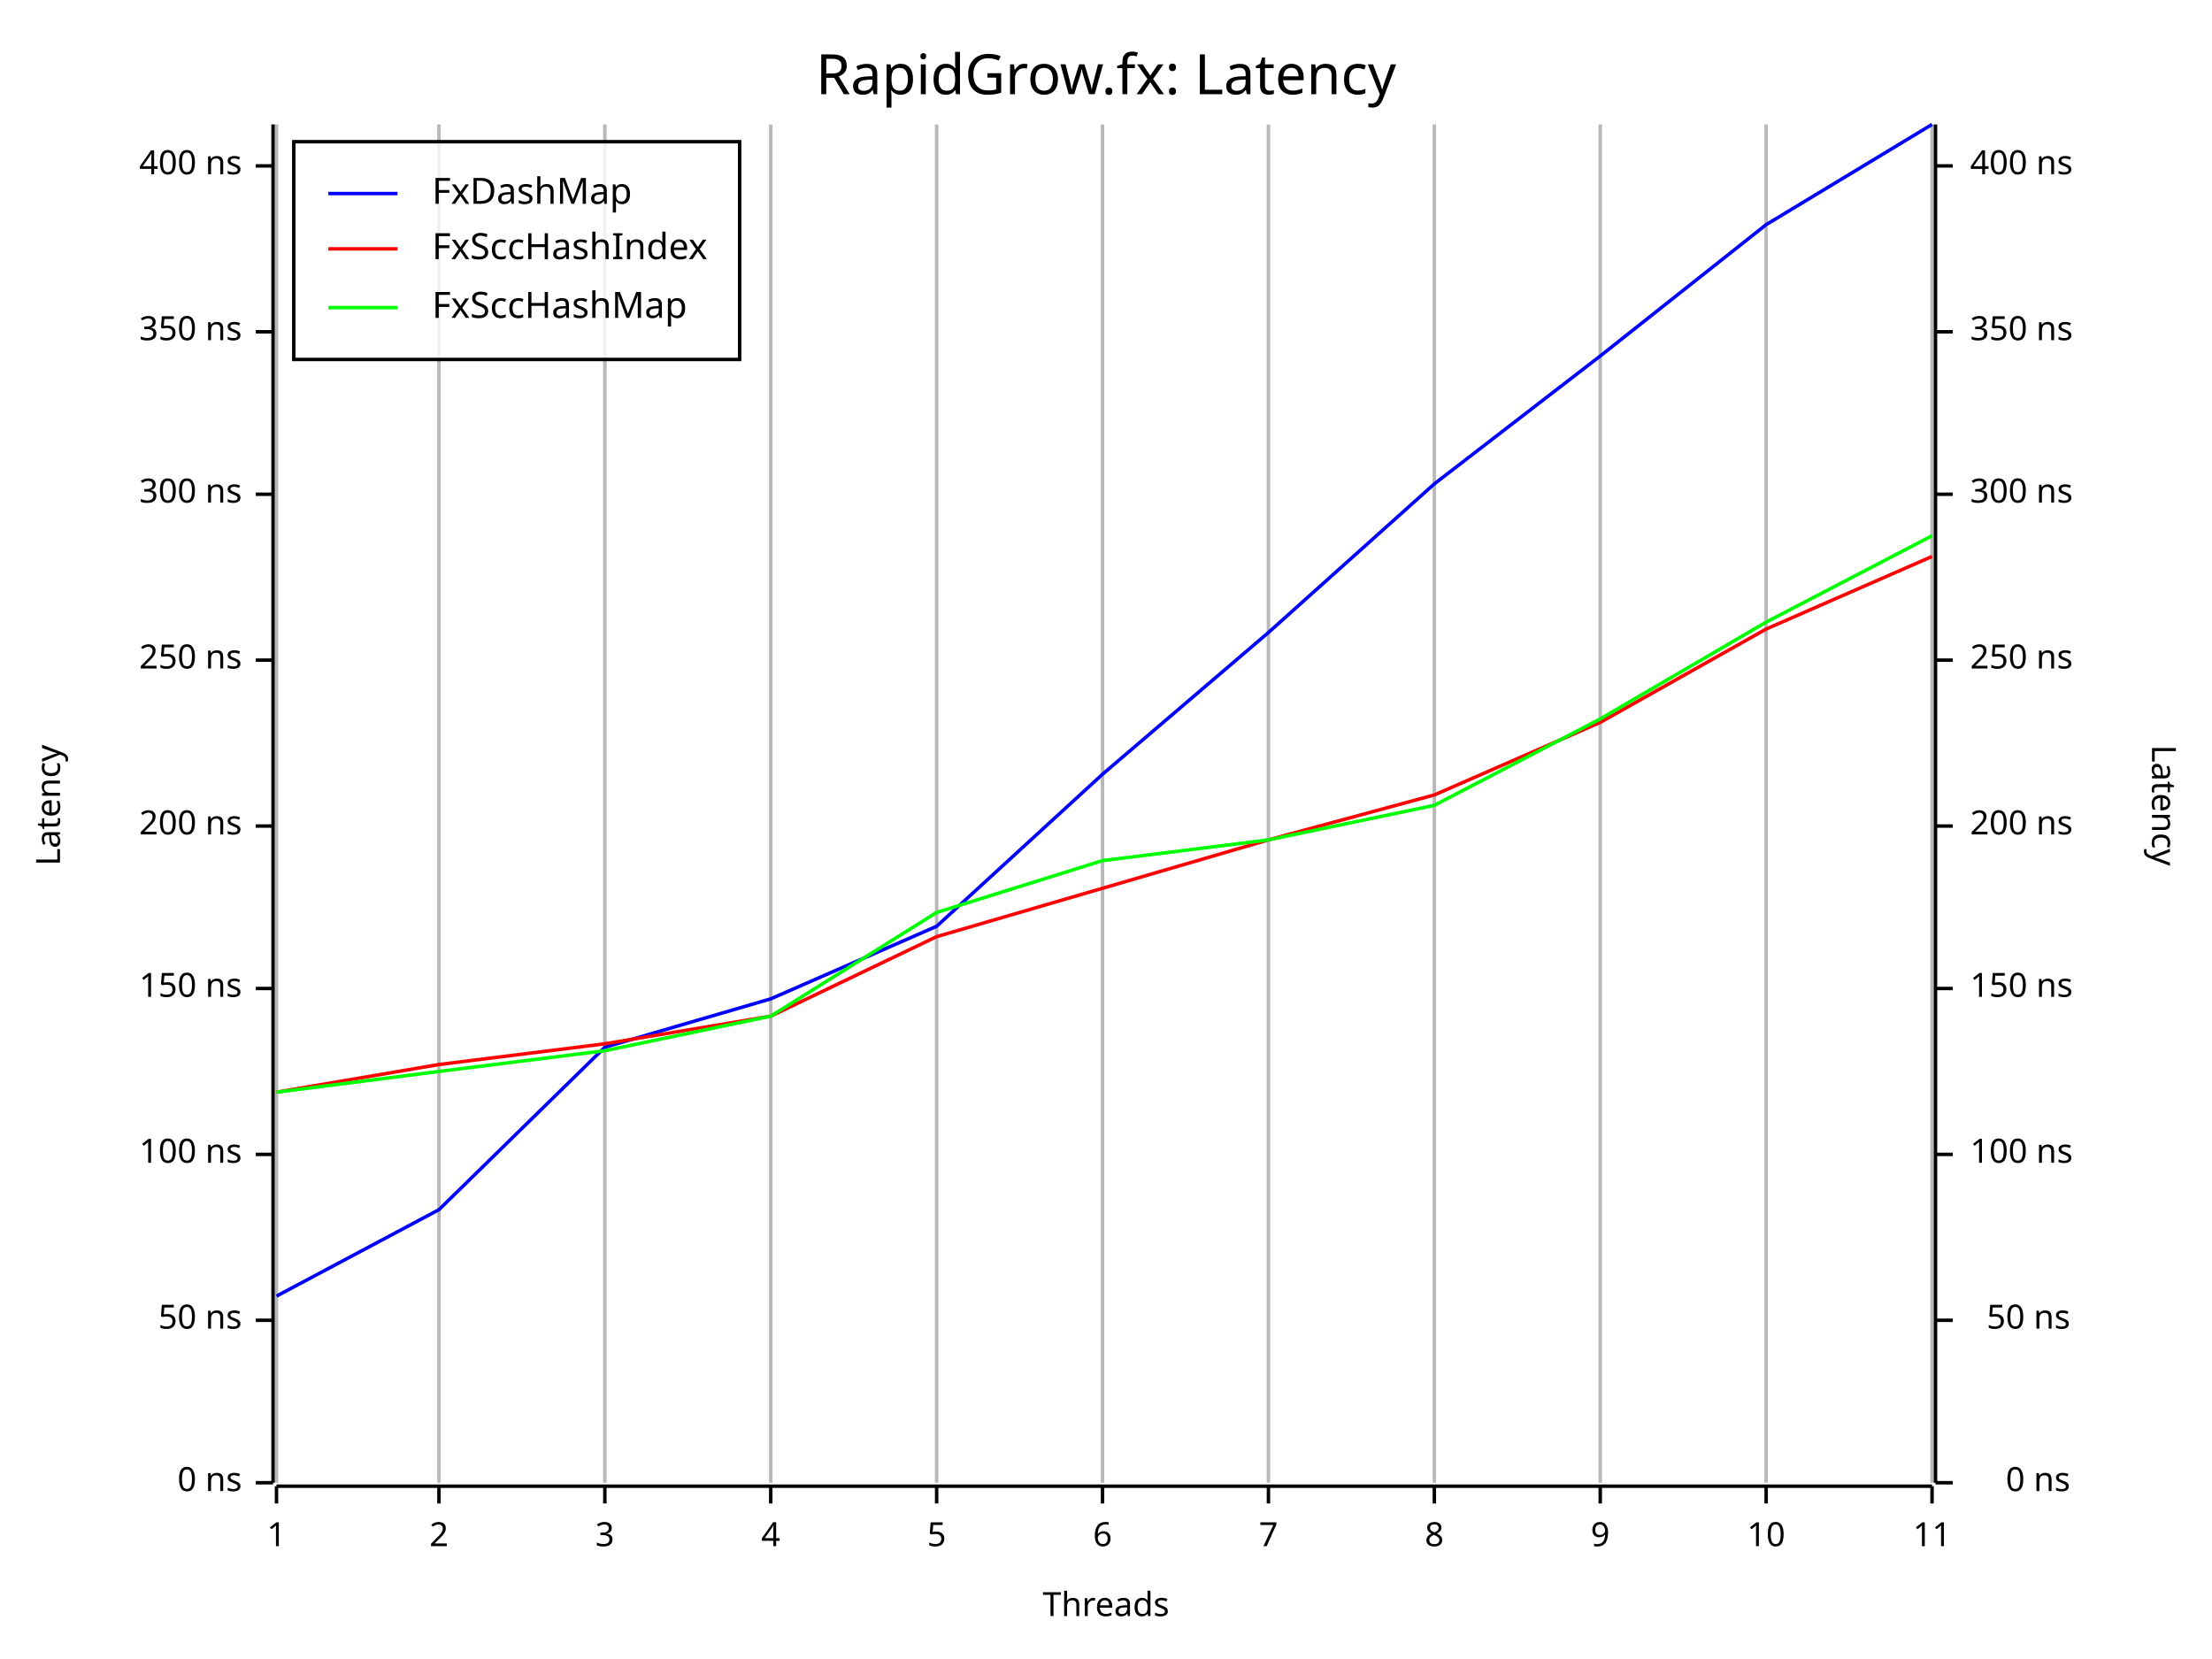
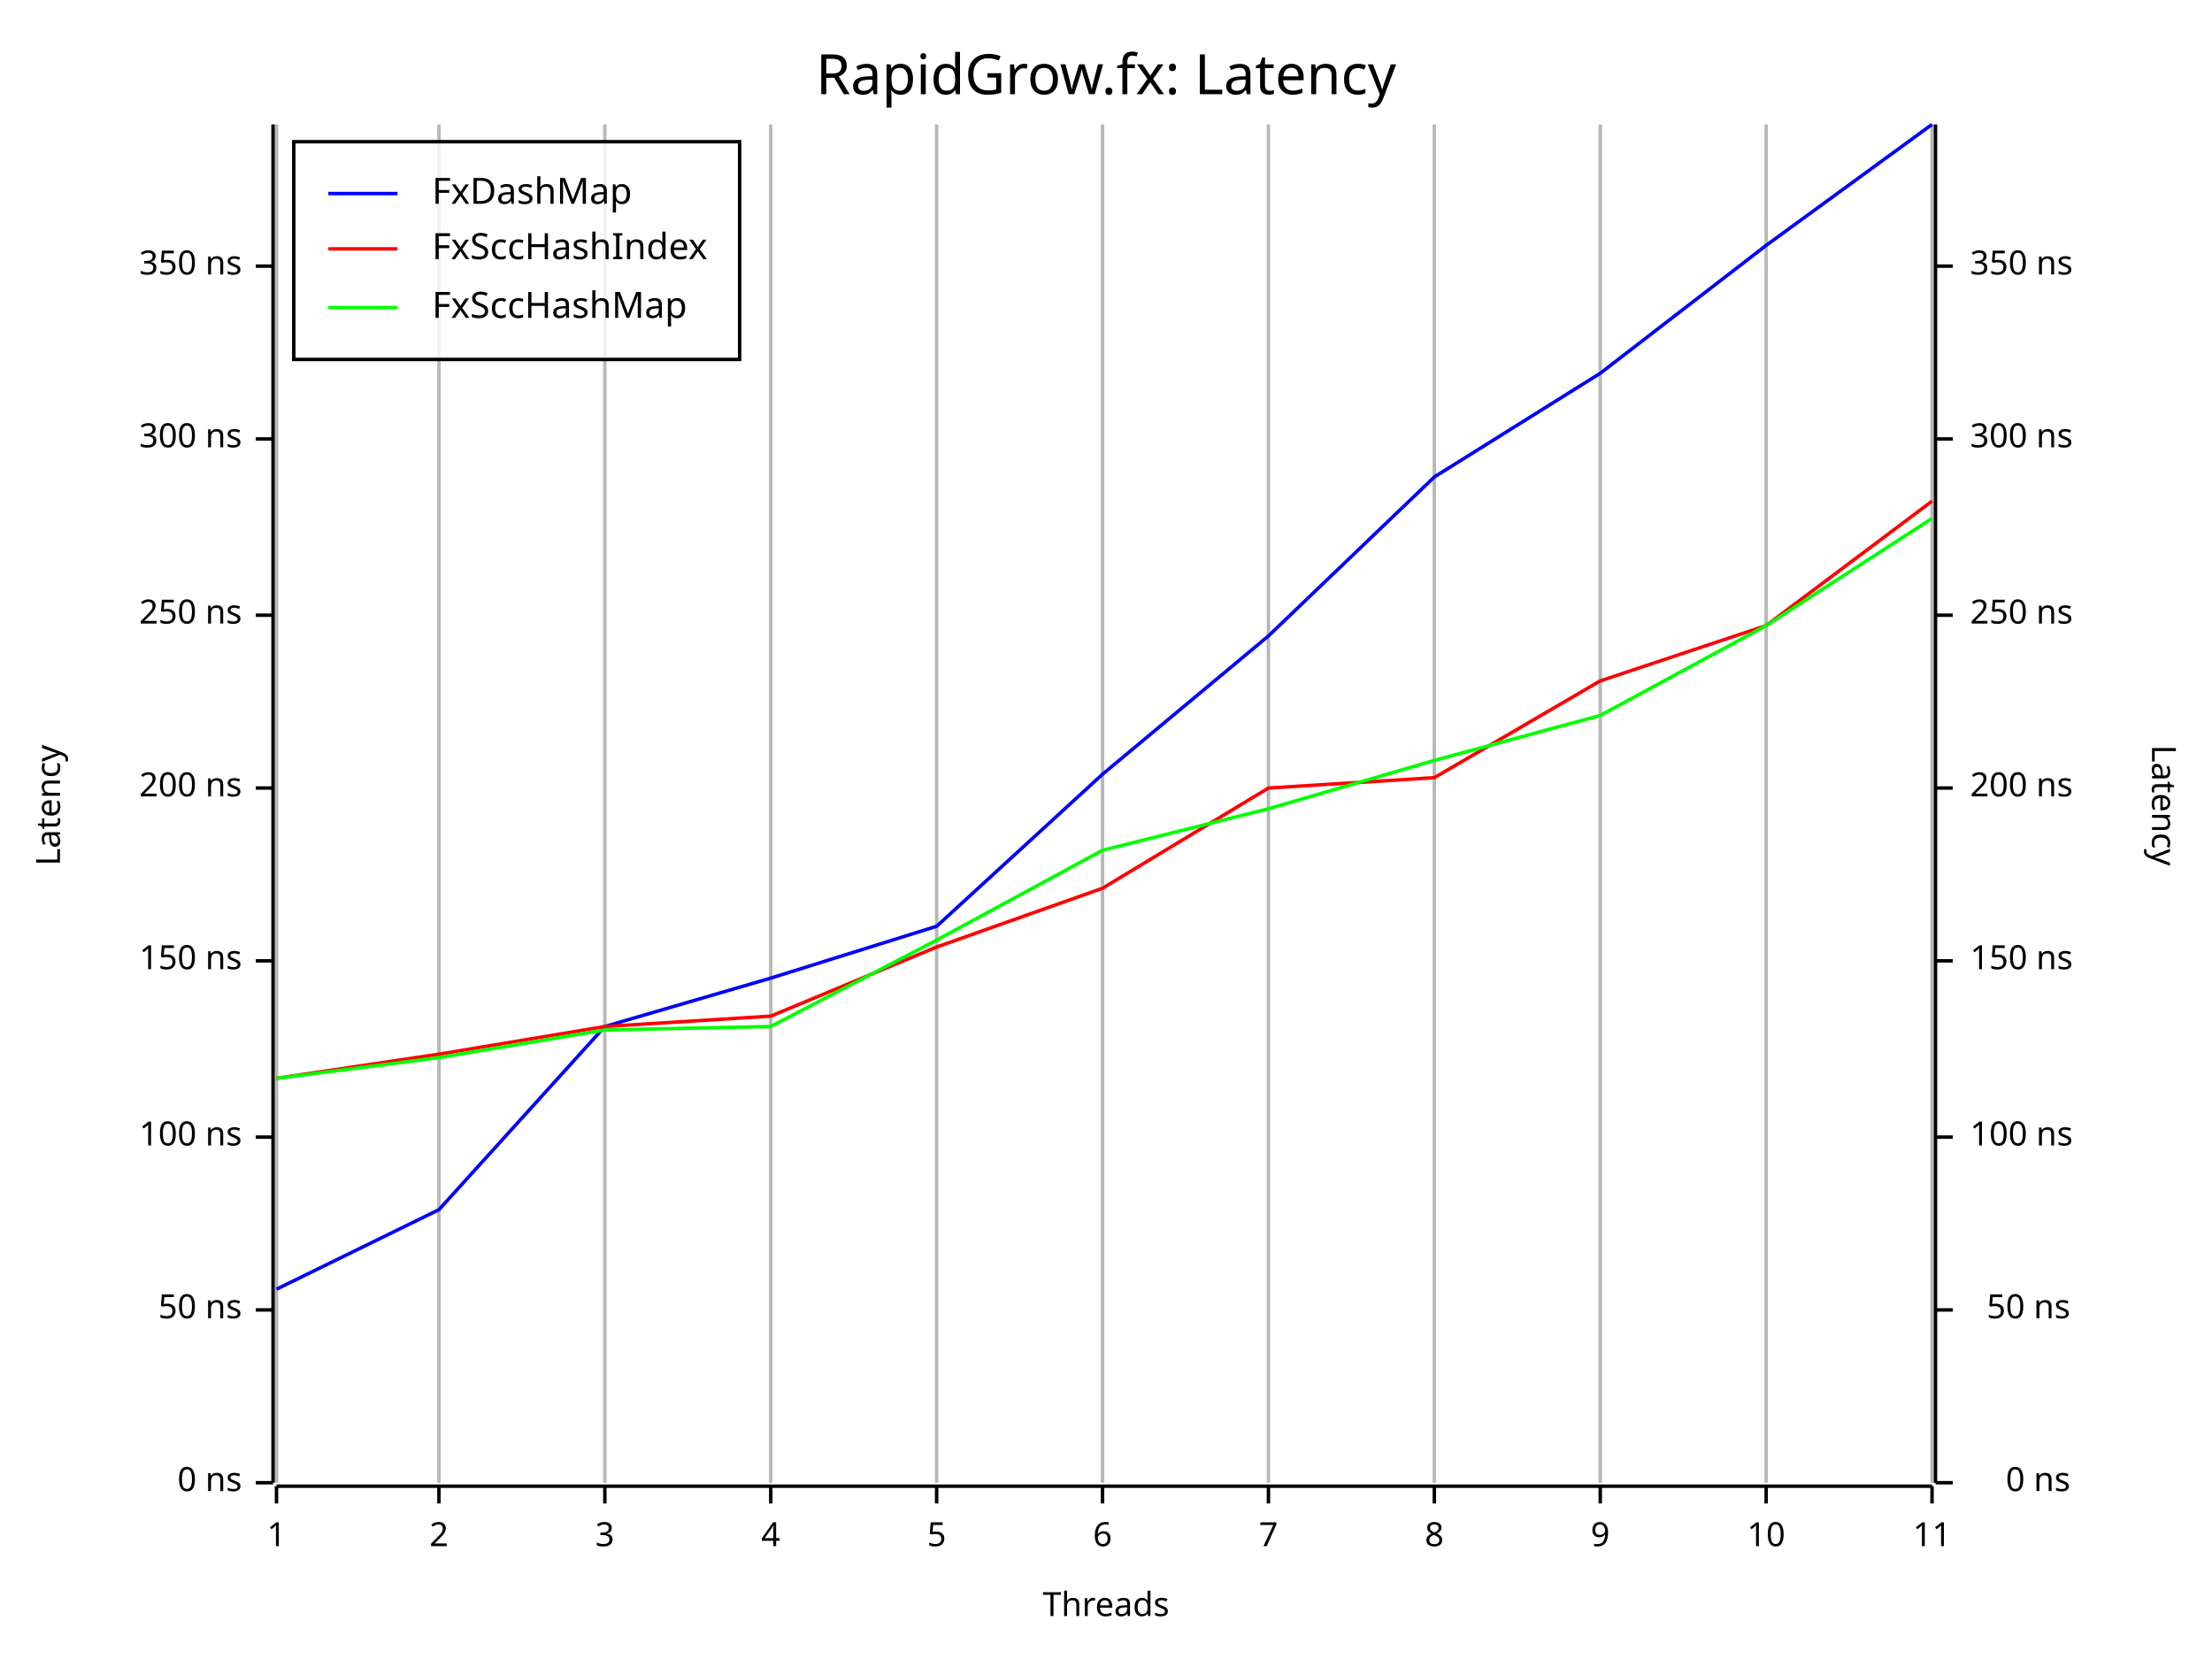
<svg xmlns="http://www.w3.org/2000/svg" width="640" height="480" viewBox="0 0 640 480">
  <rect x="0" y="0" width="640" height="480" opacity="1" fill="#FFFFFF" stroke="none" />
  <text x="320" y="15" dy="0.76em" text-anchor="middle" font-family="Fira Code" font-size="16.129" opacity="1" fill="#000000">
RapidGrow.fx: Latency
</text>
  <line opacity="0.1" stroke="#000000" stroke-width="1" x1="80" y1="429" x2="80" y2="36" />
  <line opacity="0.1" stroke="#000000" stroke-width="1" x1="127" y1="429" x2="127" y2="36" />
  <line opacity="0.1" stroke="#000000" stroke-width="1" x1="175" y1="429" x2="175" y2="36" />
  <line opacity="0.1" stroke="#000000" stroke-width="1" x1="223" y1="429" x2="223" y2="36" />
  <line opacity="0.1" stroke="#000000" stroke-width="1" x1="271" y1="429" x2="271" y2="36" />
  <line opacity="0.1" stroke="#000000" stroke-width="1" x1="319" y1="429" x2="319" y2="36" />
  <line opacity="0.1" stroke="#000000" stroke-width="1" x1="367" y1="429" x2="367" y2="36" />
  <line opacity="0.1" stroke="#000000" stroke-width="1" x1="415" y1="429" x2="415" y2="36" />
  <line opacity="0.1" stroke="#000000" stroke-width="1" x1="463" y1="429" x2="463" y2="36" />
  <line opacity="0.1" stroke="#000000" stroke-width="1" x1="511" y1="429" x2="511" y2="36" />
  <line opacity="0.1" stroke="#000000" stroke-width="1" x1="559" y1="429" x2="559" y2="36" />
  <text x="10" y="233" dy="0.76em" text-anchor="middle" font-family="sans-serif" font-size="9.677" opacity="1" fill="#000000" transform="rotate(270, 10, 233)">
Latency
</text>
  <text x="320" y="470" dy="-0.5ex" text-anchor="middle" font-family="sans-serif" font-size="9.677" opacity="1" fill="#000000">
Threads
</text>
  <text x="630" y="233" dy="0.76em" text-anchor="middle" font-family="sans-serif" font-size="9.677" opacity="1" fill="#000000" transform="rotate(90, 630, 233)">
Latency
</text>
  <line opacity="0.2" stroke="#000000" stroke-width="1" x1="80" y1="429" x2="80" y2="36" />
  <line opacity="0.2" stroke="#000000" stroke-width="1" x1="127" y1="429" x2="127" y2="36" />
  <line opacity="0.2" stroke="#000000" stroke-width="1" x1="175" y1="429" x2="175" y2="36" />
  <line opacity="0.2" stroke="#000000" stroke-width="1" x1="223" y1="429" x2="223" y2="36" />
  <line opacity="0.2" stroke="#000000" stroke-width="1" x1="271" y1="429" x2="271" y2="36" />
  <line opacity="0.2" stroke="#000000" stroke-width="1" x1="319" y1="429" x2="319" y2="36" />
  <line opacity="0.2" stroke="#000000" stroke-width="1" x1="367" y1="429" x2="367" y2="36" />
  <line opacity="0.2" stroke="#000000" stroke-width="1" x1="415" y1="429" x2="415" y2="36" />
  <line opacity="0.2" stroke="#000000" stroke-width="1" x1="463" y1="429" x2="463" y2="36" />
  <line opacity="0.2" stroke="#000000" stroke-width="1" x1="511" y1="429" x2="511" y2="36" />
  <line opacity="0.2" stroke="#000000" stroke-width="1" x1="559" y1="429" x2="559" y2="36" />
  <polyline fill="none" opacity="1" stroke="#000000" stroke-width="1" points="79,36 79,429 " />
  <text x="70" y="429" dy="0.5ex" text-anchor="end" font-family="sans-serif" font-size="9.677" opacity="1" fill="#000000">
0 ns
</text>
  <polyline fill="none" opacity="1" stroke="#000000" stroke-width="1" points="74,429 79,429 " />
-   <text x="70" y="382" dy="0.5ex" text-anchor="end" font-family="sans-serif" font-size="9.677" opacity="1" fill="#000000">
+   <text x="70" y="379" dy="0.5ex" text-anchor="end" font-family="sans-serif" font-size="9.677" opacity="1" fill="#000000">
50 ns
</text>
-   <polyline fill="none" opacity="1" stroke="#000000" stroke-width="1" points="74,382 79,382 " />
-   <text x="70" y="334" dy="0.5ex" text-anchor="end" font-family="sans-serif" font-size="9.677" opacity="1" fill="#000000">
+   <polyline fill="none" opacity="1" stroke="#000000" stroke-width="1" points="74,379 79,379 " />
+   <text x="70" y="329" dy="0.5ex" text-anchor="end" font-family="sans-serif" font-size="9.677" opacity="1" fill="#000000">
100 ns
</text>
-   <polyline fill="none" opacity="1" stroke="#000000" stroke-width="1" points="74,334 79,334 " />
-   <text x="70" y="286" dy="0.5ex" text-anchor="end" font-family="sans-serif" font-size="9.677" opacity="1" fill="#000000">
+   <polyline fill="none" opacity="1" stroke="#000000" stroke-width="1" points="74,329 79,329 " />
+   <text x="70" y="278" dy="0.5ex" text-anchor="end" font-family="sans-serif" font-size="9.677" opacity="1" fill="#000000">
150 ns
</text>
-   <polyline fill="none" opacity="1" stroke="#000000" stroke-width="1" points="74,286 79,286 " />
-   <text x="70" y="239" dy="0.5ex" text-anchor="end" font-family="sans-serif" font-size="9.677" opacity="1" fill="#000000">
+   <polyline fill="none" opacity="1" stroke="#000000" stroke-width="1" points="74,278 79,278 " />
+   <text x="70" y="228" dy="0.5ex" text-anchor="end" font-family="sans-serif" font-size="9.677" opacity="1" fill="#000000">
200 ns
</text>
-   <polyline fill="none" opacity="1" stroke="#000000" stroke-width="1" points="74,239 79,239 " />
-   <text x="70" y="191" dy="0.5ex" text-anchor="end" font-family="sans-serif" font-size="9.677" opacity="1" fill="#000000">
+   <polyline fill="none" opacity="1" stroke="#000000" stroke-width="1" points="74,228 79,228 " />
+   <text x="70" y="178" dy="0.5ex" text-anchor="end" font-family="sans-serif" font-size="9.677" opacity="1" fill="#000000">
250 ns
</text>
-   <polyline fill="none" opacity="1" stroke="#000000" stroke-width="1" points="74,191 79,191 " />
-   <text x="70" y="143" dy="0.5ex" text-anchor="end" font-family="sans-serif" font-size="9.677" opacity="1" fill="#000000">
+   <polyline fill="none" opacity="1" stroke="#000000" stroke-width="1" points="74,178 79,178 " />
+   <text x="70" y="127" dy="0.5ex" text-anchor="end" font-family="sans-serif" font-size="9.677" opacity="1" fill="#000000">
300 ns
</text>
-   <polyline fill="none" opacity="1" stroke="#000000" stroke-width="1" points="74,143 79,143 " />
-   <text x="70" y="96" dy="0.5ex" text-anchor="end" font-family="sans-serif" font-size="9.677" opacity="1" fill="#000000">
+   <polyline fill="none" opacity="1" stroke="#000000" stroke-width="1" points="74,127 79,127 " />
+   <text x="70" y="77" dy="0.5ex" text-anchor="end" font-family="sans-serif" font-size="9.677" opacity="1" fill="#000000">
350 ns
</text>
-   <polyline fill="none" opacity="1" stroke="#000000" stroke-width="1" points="74,96 79,96 " />
-   <text x="70" y="48" dy="0.5ex" text-anchor="end" font-family="sans-serif" font-size="9.677" opacity="1" fill="#000000">
- 400 ns
- </text>
-   <polyline fill="none" opacity="1" stroke="#000000" stroke-width="1" points="74,48 79,48 " />
+   <polyline fill="none" opacity="1" stroke="#000000" stroke-width="1" points="74,77 79,77 " />
  <polyline fill="none" opacity="1" stroke="#000000" stroke-width="1" points="80,430 559,430 " />
  <text x="80" y="440" dy="0.76em" text-anchor="middle" font-family="sans-serif" font-size="9.677" opacity="1" fill="#000000">
1
</text>
  <polyline fill="none" opacity="1" stroke="#000000" stroke-width="1" points="80,430 80,435 " />
  <text x="127" y="440" dy="0.76em" text-anchor="middle" font-family="sans-serif" font-size="9.677" opacity="1" fill="#000000">
2
</text>
  <polyline fill="none" opacity="1" stroke="#000000" stroke-width="1" points="127,430 127,435 " />
  <text x="175" y="440" dy="0.76em" text-anchor="middle" font-family="sans-serif" font-size="9.677" opacity="1" fill="#000000">
3
</text>
  <polyline fill="none" opacity="1" stroke="#000000" stroke-width="1" points="175,430 175,435 " />
  <text x="223" y="440" dy="0.76em" text-anchor="middle" font-family="sans-serif" font-size="9.677" opacity="1" fill="#000000">
4
</text>
  <polyline fill="none" opacity="1" stroke="#000000" stroke-width="1" points="223,430 223,435 " />
  <text x="271" y="440" dy="0.76em" text-anchor="middle" font-family="sans-serif" font-size="9.677" opacity="1" fill="#000000">
5
</text>
  <polyline fill="none" opacity="1" stroke="#000000" stroke-width="1" points="271,430 271,435 " />
  <text x="319" y="440" dy="0.76em" text-anchor="middle" font-family="sans-serif" font-size="9.677" opacity="1" fill="#000000">
6
</text>
  <polyline fill="none" opacity="1" stroke="#000000" stroke-width="1" points="319,430 319,435 " />
  <text x="367" y="440" dy="0.76em" text-anchor="middle" font-family="sans-serif" font-size="9.677" opacity="1" fill="#000000">
7
</text>
  <polyline fill="none" opacity="1" stroke="#000000" stroke-width="1" points="367,430 367,435 " />
  <text x="415" y="440" dy="0.76em" text-anchor="middle" font-family="sans-serif" font-size="9.677" opacity="1" fill="#000000">
8
</text>
  <polyline fill="none" opacity="1" stroke="#000000" stroke-width="1" points="415,430 415,435 " />
  <text x="463" y="440" dy="0.76em" text-anchor="middle" font-family="sans-serif" font-size="9.677" opacity="1" fill="#000000">
9
</text>
  <polyline fill="none" opacity="1" stroke="#000000" stroke-width="1" points="463,430 463,435 " />
  <text x="511" y="440" dy="0.76em" text-anchor="middle" font-family="sans-serif" font-size="9.677" opacity="1" fill="#000000">
10
</text>
  <polyline fill="none" opacity="1" stroke="#000000" stroke-width="1" points="511,430 511,435 " />
  <text x="559" y="440" dy="0.76em" text-anchor="middle" font-family="sans-serif" font-size="9.677" opacity="1" fill="#000000">
11
</text>
  <polyline fill="none" opacity="1" stroke="#000000" stroke-width="1" points="559,430 559,435 " />
  <polyline fill="none" opacity="1" stroke="#000000" stroke-width="1" points="560,36 560,429 " />
  <text x="599" y="429" dy="0.5ex" text-anchor="end" font-family="sans-serif" font-size="9.677" opacity="1" fill="#000000">
0 ns
</text>
  <polyline fill="none" opacity="1" stroke="#000000" stroke-width="1" points="560,429 565,429 " />
-   <text x="599" y="382" dy="0.5ex" text-anchor="end" font-family="sans-serif" font-size="9.677" opacity="1" fill="#000000">
+   <text x="599" y="379" dy="0.5ex" text-anchor="end" font-family="sans-serif" font-size="9.677" opacity="1" fill="#000000">
50 ns
</text>
-   <polyline fill="none" opacity="1" stroke="#000000" stroke-width="1" points="560,382 565,382 " />
-   <text x="570" y="334" dy="0.5ex" text-anchor="start" font-family="sans-serif" font-size="9.677" opacity="1" fill="#000000">
+   <polyline fill="none" opacity="1" stroke="#000000" stroke-width="1" points="560,379 565,379 " />
+   <text x="570" y="329" dy="0.5ex" text-anchor="start" font-family="sans-serif" font-size="9.677" opacity="1" fill="#000000">
100 ns
</text>
-   <polyline fill="none" opacity="1" stroke="#000000" stroke-width="1" points="560,334 565,334 " />
-   <text x="570" y="286" dy="0.5ex" text-anchor="start" font-family="sans-serif" font-size="9.677" opacity="1" fill="#000000">
+   <polyline fill="none" opacity="1" stroke="#000000" stroke-width="1" points="560,329 565,329 " />
+   <text x="570" y="278" dy="0.5ex" text-anchor="start" font-family="sans-serif" font-size="9.677" opacity="1" fill="#000000">
150 ns
</text>
-   <polyline fill="none" opacity="1" stroke="#000000" stroke-width="1" points="560,286 565,286 " />
-   <text x="570" y="239" dy="0.5ex" text-anchor="start" font-family="sans-serif" font-size="9.677" opacity="1" fill="#000000">
+   <polyline fill="none" opacity="1" stroke="#000000" stroke-width="1" points="560,278 565,278 " />
+   <text x="570" y="228" dy="0.5ex" text-anchor="start" font-family="sans-serif" font-size="9.677" opacity="1" fill="#000000">
200 ns
</text>
-   <polyline fill="none" opacity="1" stroke="#000000" stroke-width="1" points="560,239 565,239 " />
-   <text x="570" y="191" dy="0.5ex" text-anchor="start" font-family="sans-serif" font-size="9.677" opacity="1" fill="#000000">
+   <polyline fill="none" opacity="1" stroke="#000000" stroke-width="1" points="560,228 565,228 " />
+   <text x="570" y="178" dy="0.5ex" text-anchor="start" font-family="sans-serif" font-size="9.677" opacity="1" fill="#000000">
250 ns
</text>
-   <polyline fill="none" opacity="1" stroke="#000000" stroke-width="1" points="560,191 565,191 " />
-   <text x="570" y="143" dy="0.5ex" text-anchor="start" font-family="sans-serif" font-size="9.677" opacity="1" fill="#000000">
+   <polyline fill="none" opacity="1" stroke="#000000" stroke-width="1" points="560,178 565,178 " />
+   <text x="570" y="127" dy="0.5ex" text-anchor="start" font-family="sans-serif" font-size="9.677" opacity="1" fill="#000000">
300 ns
</text>
-   <polyline fill="none" opacity="1" stroke="#000000" stroke-width="1" points="560,143 565,143 " />
-   <text x="570" y="96" dy="0.5ex" text-anchor="start" font-family="sans-serif" font-size="9.677" opacity="1" fill="#000000">
+   <polyline fill="none" opacity="1" stroke="#000000" stroke-width="1" points="560,127 565,127 " />
+   <text x="570" y="77" dy="0.5ex" text-anchor="start" font-family="sans-serif" font-size="9.677" opacity="1" fill="#000000">
350 ns
</text>
-   <polyline fill="none" opacity="1" stroke="#000000" stroke-width="1" points="560,96 565,96 " />
-   <text x="570" y="48" dy="0.5ex" text-anchor="start" font-family="sans-serif" font-size="9.677" opacity="1" fill="#000000">
- 400 ns
- </text>
-   <polyline fill="none" opacity="1" stroke="#000000" stroke-width="1" points="560,48 565,48 " />
-   <polyline fill="none" opacity="1" stroke="#0000FF" stroke-width="1" points="80,375 127,350 175,303 223,289 271,268 319,224 367,183 415,140 463,103 511,65 559,36 " />
-   <polyline fill="none" opacity="1" stroke="#FF0000" stroke-width="1" points="80,316 127,308 175,302 223,294 271,271 319,257 367,243 415,230 463,209 511,182 559,161 " />
-   <polyline fill="none" opacity="1" stroke="#00FF00" stroke-width="1" points="80,316 127,310 175,304 223,294 271,264 319,249 367,243 415,233 463,208 511,180 559,155 " />
+   <polyline fill="none" opacity="1" stroke="#000000" stroke-width="1" points="560,77 565,77 " />
+   <polyline fill="none" opacity="1" stroke="#0000FF" stroke-width="1" points="80,373 127,350 175,297 223,283 271,268 319,224 367,184 415,138 463,108 511,71 559,36 " />
+   <polyline fill="none" opacity="1" stroke="#FF0000" stroke-width="1" points="80,312 127,305 175,297 223,294 271,274 319,257 367,228 415,225 463,197 511,181 559,145 " />
+   <polyline fill="none" opacity="1" stroke="#00FF00" stroke-width="1" points="80,312 127,306 175,298 223,297 271,272 319,246 367,234 415,220 463,207 511,181 559,150 " />
  <rect x="85" y="41" width="129" height="63" opacity="0.8" fill="#FFFFFF" stroke="none" />
  <rect x="85" y="41" width="129" height="63" opacity="1" fill="none" stroke="#000000" />
  <text x="125" y="51" dy="0.76em" text-anchor="start" font-family="Fira Code" font-size="10.484" opacity="1" fill="#000000">
FxDashMap
</text>
  <text x="125" y="67" dy="0.76em" text-anchor="start" font-family="Fira Code" font-size="10.484" opacity="1" fill="#000000">
FxSccHashIndex
</text>
  <text x="125" y="84" dy="0.76em" text-anchor="start" font-family="Fira Code" font-size="10.484" opacity="1" fill="#000000">
FxSccHashMap
</text>
  <polyline fill="none" opacity="1" stroke="#0000FF" stroke-width="1" points="95,56 115,56 " />
  <polyline fill="none" opacity="1" stroke="#FF0000" stroke-width="1" points="95,72 115,72 " />
  <polyline fill="none" opacity="1" stroke="#00FF00" stroke-width="1" points="95,89 115,89 " />
</svg>
